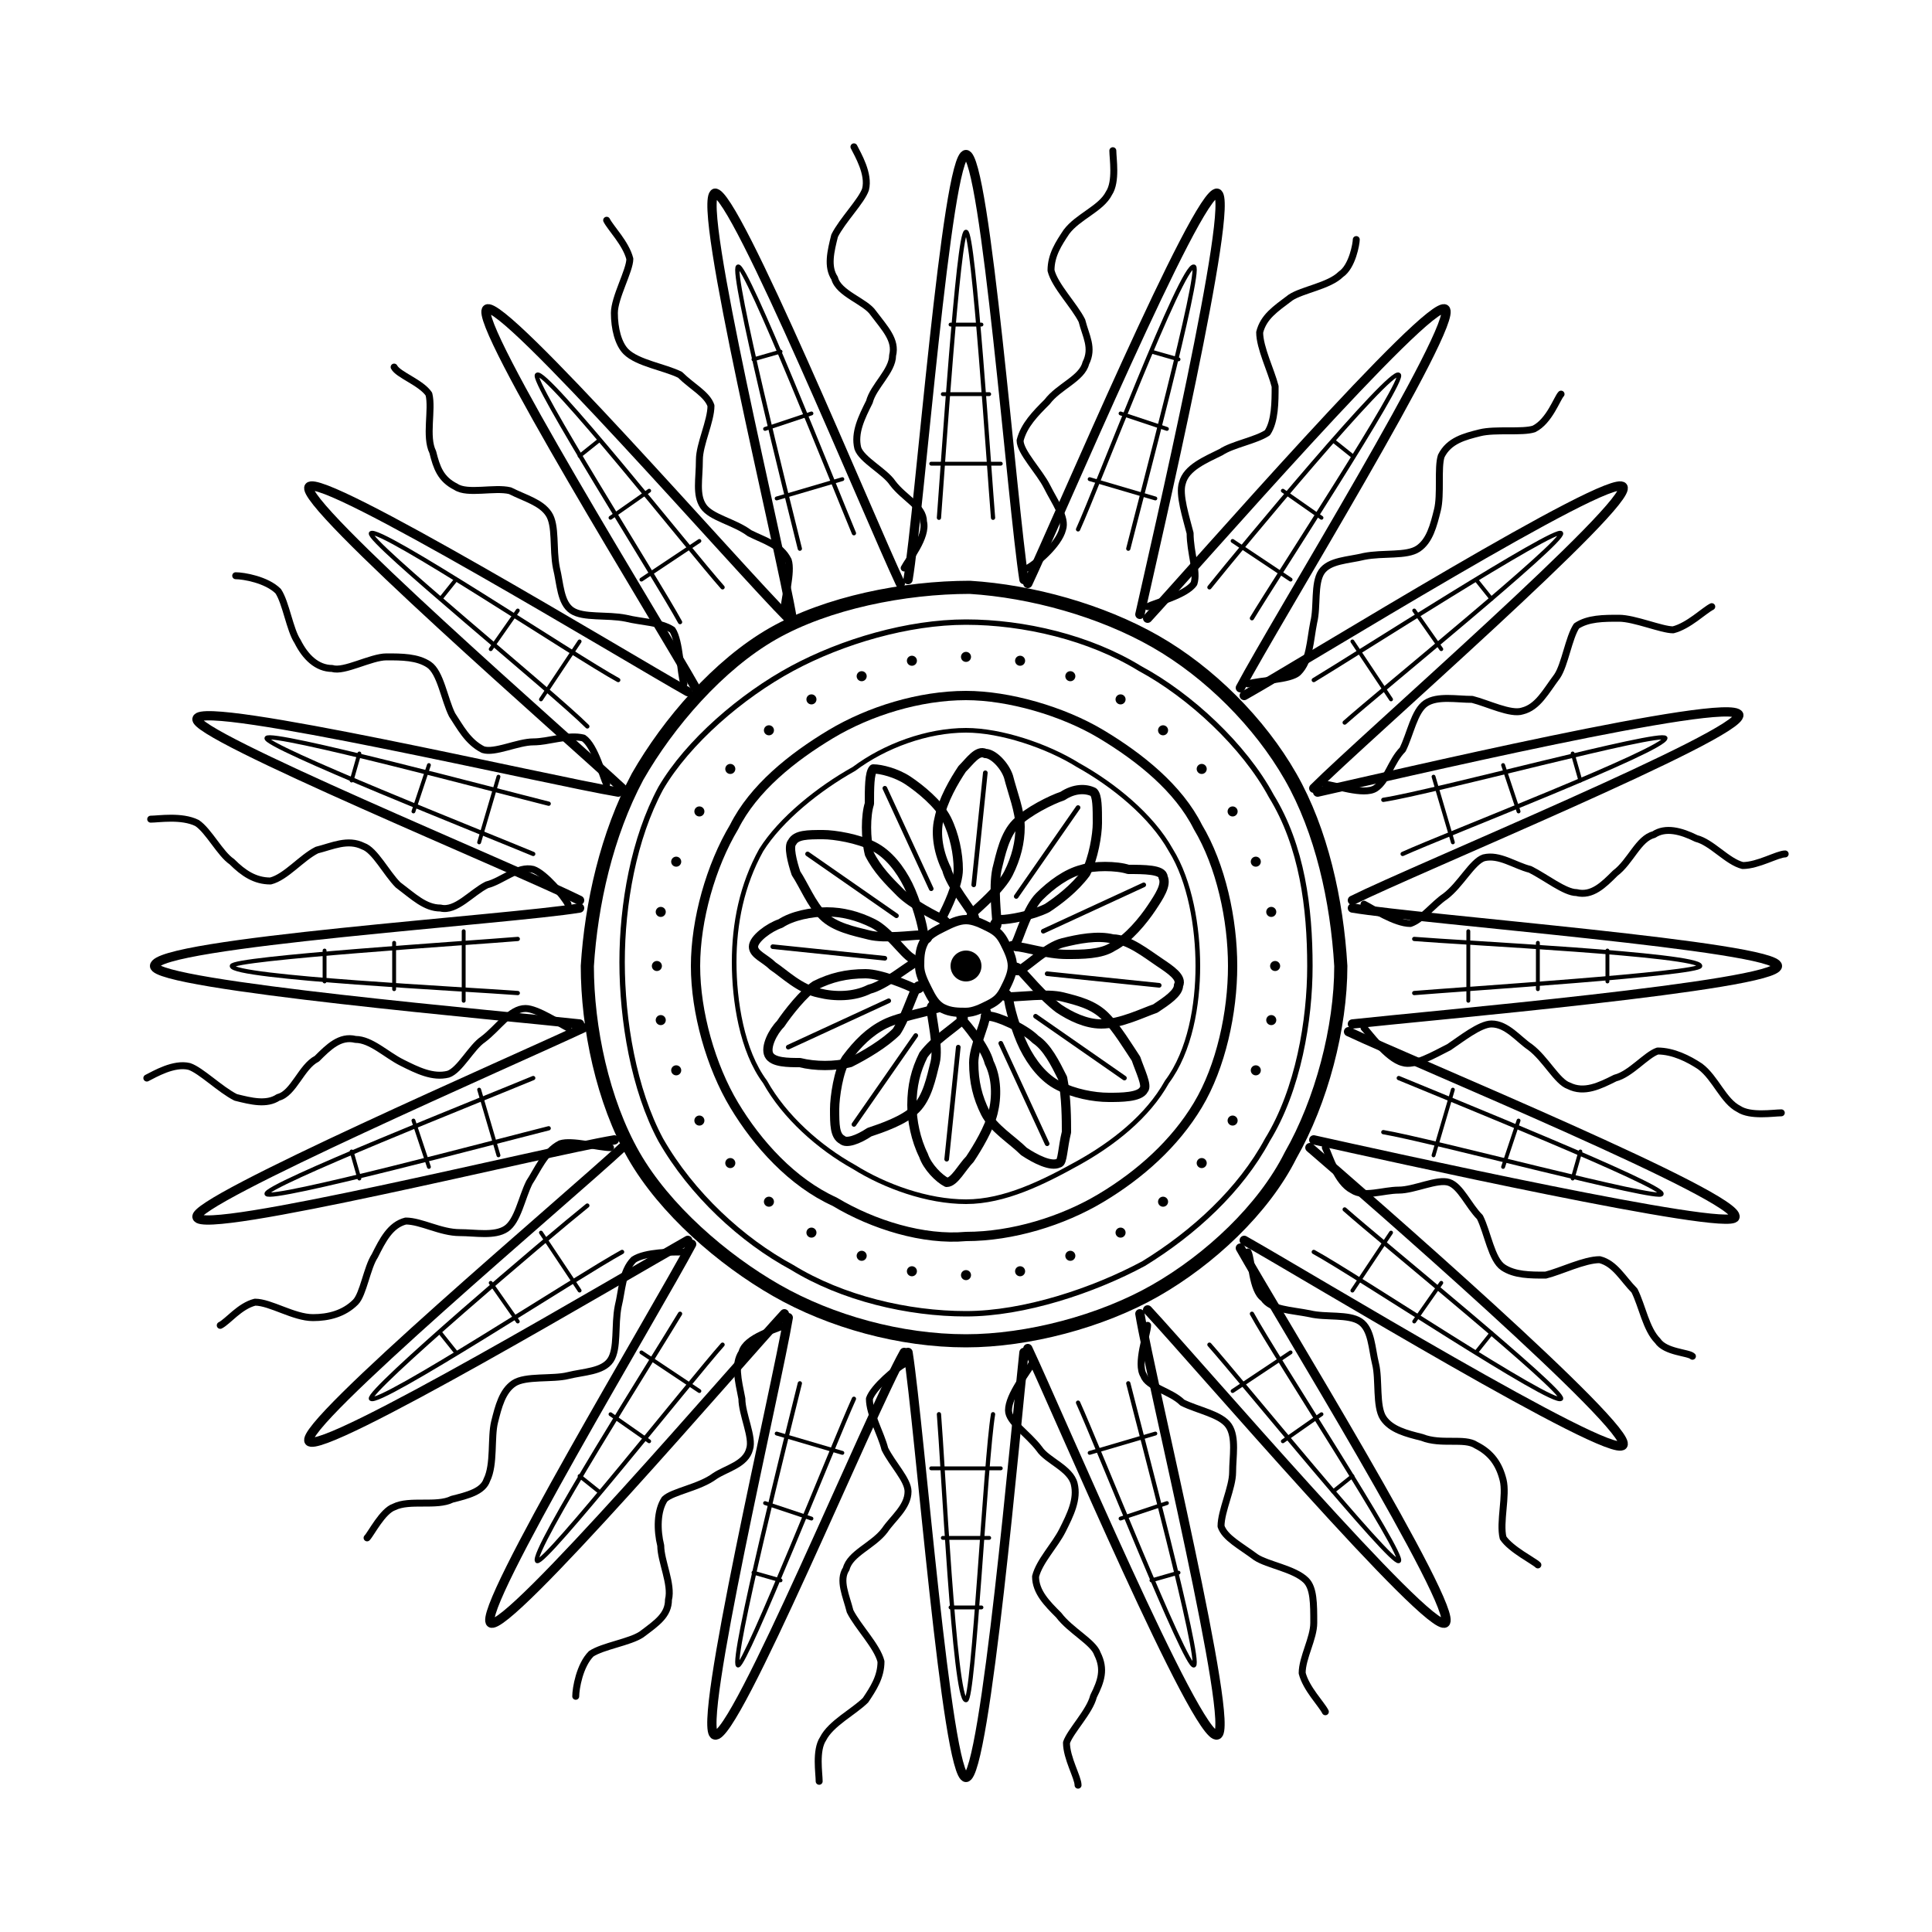
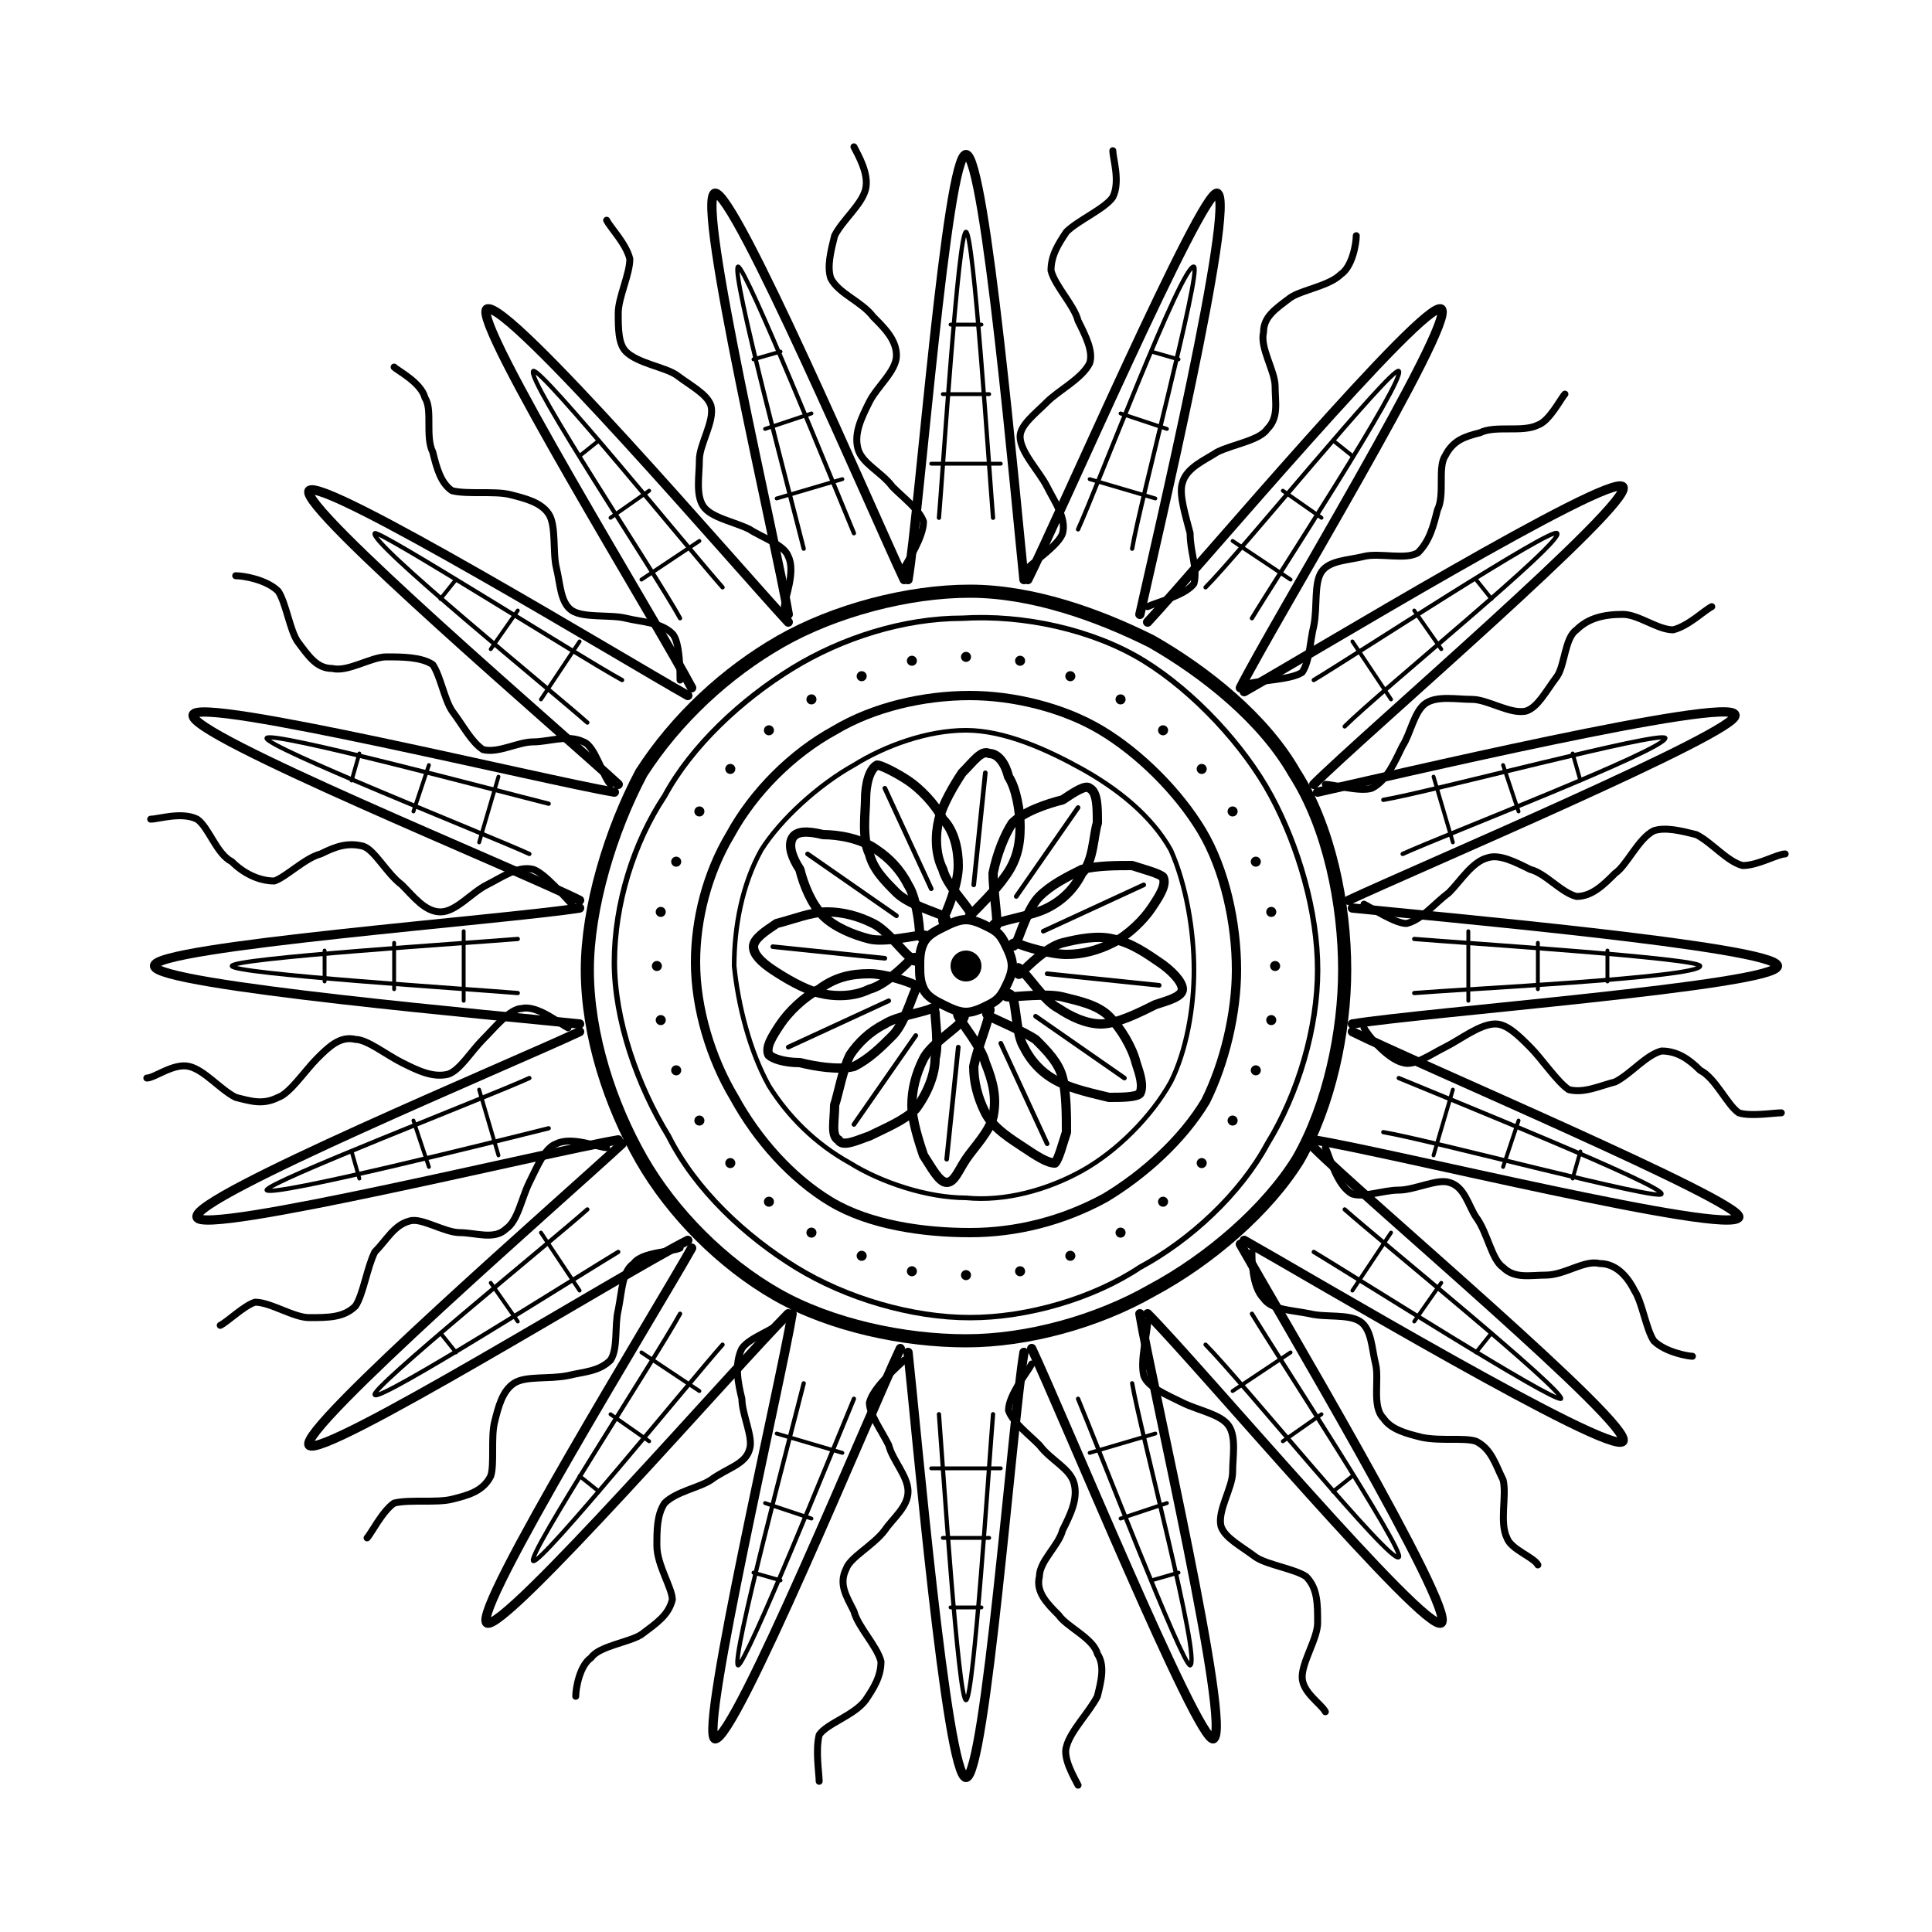
<svg xmlns="http://www.w3.org/2000/svg" viewBox="0 0 500 500" fill="none" stroke="currentColor" stroke-linecap="round" stroke-linejoin="round" aria-hidden="true" focusable="false">
-   <path d="M350 235C368 238 460 245 460 250C460 255 368 263 350 265" stroke-width="2.4" />
-   <path d="M366 243C378 244 440 247 440 250C440 252 378 256 366 257" stroke-width="1.1" />
+   <path d="M350 235C369 237 460 245 460 250C460 255 368 262 350 265" stroke-width="2.4" />
+   <path d="M366 243C378 244 440 248 440 250C440 253 378 256 366 257" stroke-width="1.1" />
  <line x1="380" y1="241" x2="380" y2="259" stroke-width="1" />
  <line x1="398" y1="244" x2="398" y2="256" stroke-width="1" />
  <line x1="416" y1="246" x2="416" y2="254" stroke-width="1" />
-   <path d="M353 266C354 267 359 274 363 275C366 276 371 273 375 271C378 269 383 265 386 265C390 265 393 269 396 271C400 274 403 280 406 281C410 283 414 281 418 279C422 278 426 273 429 272C433 272 437 274 440 276C444 279 446 285 450 287C453 289 459 288 461 288" stroke-width="1.8" />
-   <path d="M349 267C366 275 451 310 449 315C448 319 358 299 340 295" stroke-width="2.4" />
+   <path d="M353 266C354 268 359 274 363 275C366 276 370 273 374 271C378 269 383 265 387 265C390 265 393 268 396 271C399 274 403 280 406 282C410 283 414 281 418 280C422 278 426 273 430 272C434 272 437 274 440 277C444 279 447 286 450 288C453 289 459 288 461 288" stroke-width="1.8" />
+   <path d="M350 267C366 275 451 311 450 315C448 320 359 298 340 295" stroke-width="2.4" />
  <path d="M362 279C374 284 431 307 430 309C430 311 370 295 358 293" stroke-width="1.1" />
  <line x1="376" y1="282" x2="371" y2="299" stroke-width="1" />
  <line x1="393" y1="290" x2="389" y2="302" stroke-width="1" />
  <line x1="409" y1="298" x2="407" y2="305" stroke-width="1" />
-   <path d="M343 297C344 299 346 306 350 308C353 310 358 308 362 308C366 308 372 305 375 306C378 307 380 312 383 315C385 319 386 326 389 328C392 330 396 330 400 330C404 329 410 326 414 326C418 327 420 331 423 334C425 338 426 344 429 347C431 350 437 350 438 351" stroke-width="1.8" />
-   <path d="M339 297C353 309 423 370 420 374C417 378 338 330 322 321" stroke-width="2.4" />
-   <path d="M348 313C357 321 405 360 404 362C402 364 351 330 340 324" stroke-width="1.1" />
+   <path d="M343 297C344 299 346 307 350 309C353 310 358 308 362 308C366 308 372 305 375 306C379 307 380 312 382 315C385 319 386 326 389 328C392 331 396 330 400 330C405 330 410 326 414 327C418 327 421 330 423 334C425 337 426 344 428 347C431 350 437 351 438 351" stroke-width="1.8" />
+   <path d="M340 297C353 310 423 369 420 373C417 377 338 330 322 321" stroke-width="2.4" />
+   <path d="M348 313C357 321 405 360 404 362C402 363 350 330 340 324" stroke-width="1.1" />
  <line x1="360" y1="319" x2="350" y2="334" stroke-width="1" />
  <line x1="373" y1="332" x2="366" y2="342" stroke-width="1" />
  <line x1="386" y1="345" x2="382" y2="350" stroke-width="1" />
-   <path d="M323 324C324 326 324 334 327 336C329 339 334 339 339 340C343 341 349 340 352 342C355 344 355 349 356 353C357 357 356 364 358 367C360 370 364 371 368 372C373 374 379 372 382 374C386 376 388 379 389 383C390 387 388 394 389 398C391 401 397 404 398 405" stroke-width="1.8" />
-   <path d="M321 323C330 339 378 417 374 420C370 423 310 353 297 339" stroke-width="2.4" />
-   <path d="M324 340C330 351 364 403 362 404C360 405 321 357 313 348" stroke-width="1.1" />
+   <path d="M324 324C324 326 324 333 327 336C329 339 334 339 339 340C343 341 349 340 352 342C355 344 355 349 356 353C357 357 355 364 358 367C360 370 364 371 368 372C373 373 379 372 382 373C386 375 387 379 389 383C390 387 388 394 390 398C391 401 397 403 398 405" stroke-width="1.8" />
+   <path d="M321 322C330 338 377 417 373 420C369 423 310 353 297 340" stroke-width="2.4" />
+   <path d="M324 340C330 350 364 402 362 403C360 405 321 357 312 348" stroke-width="1.1" />
  <line x1="334" y1="350" x2="319" y2="360" stroke-width="1" />
  <line x1="342" y1="366" x2="332" y2="373" stroke-width="1" />
  <line x1="350" y1="382" x2="345" y2="386" stroke-width="1" />
-   <path d="M297 343C297 345 294 353 296 356C297 359 303 360 306 363C310 365 316 366 318 369C320 372 319 377 319 381C319 385 316 391 316 395C317 398 321 400 325 403C328 405 335 406 338 409C340 411 340 415 340 420C340 424 337 429 337 433C338 437 342 441 343 443" stroke-width="1.8" />
-   <path d="M295 340C298 358 320 448 315 449C310 451 274 366 266 349" stroke-width="2.4" />
-   <path d="M292 358C295 370 311 430 309 431C307 432 284 374 279 363" stroke-width="1.1" />
+   <path d="M297 342C297 345 295 352 296 356C297 359 302 361 306 363C310 365 316 366 318 369C320 372 319 377 319 381C319 385 315 391 316 395C317 398 321 400 325 403C328 405 335 406 338 408C341 411 341 415 341 420C341 424 337 430 337 434C337 438 342 441 343 443" stroke-width="1.8" />
+   <path d="M295 340C298 358 319 448 314 450C310 451 275 366 267 349" stroke-width="2.4" />
+   <path d="M293 358C295 370 311 430 308 431C306 431 284 374 279 362" stroke-width="1.1" />
  <line x1="299" y1="371" x2="282" y2="376" stroke-width="1" />
  <line x1="302" y1="389" x2="290" y2="393" stroke-width="1" />
  <line x1="305" y1="407" x2="298" y2="409" stroke-width="1" />
-   <path d="M267 353C266 355 261 361 261 365C261 368 266 371 269 375C271 378 277 380 278 384C279 388 277 392 275 396C273 400 269 404 268 408C268 412 271 415 274 418C277 422 283 425 284 428C286 432 285 435 283 439C282 443 277 448 276 451C276 455 279 460 279 462" stroke-width="1.8" />
-   <path d="M265 350C263 368 255 460 250 460C245 460 238 369 235 350" stroke-width="2.4" />
-   <path d="M257 366C255 378 252 440 250 440C247 440 244 378 243 366" stroke-width="1.1" />
+   <path d="M267 353C266 355 261 361 261 365C262 368 266 371 269 374C272 378 277 380 278 384C279 388 277 392 275 396C274 400 269 404 269 408C268 412 271 415 274 418C276 421 283 424 284 428C286 431 285 435 284 439C282 443 277 448 276 452C275 455 278 460 279 462" stroke-width="1.8" />
+   <path d="M265 350C262 368 255 460 250 460C245 460 237 368 235 350" stroke-width="2.4" />
+   <path d="M257 366C256 378 252 440 250 440C248 440 244 379 243 366" stroke-width="1.1" />
  <line x1="259" y1="380" x2="241" y2="380" stroke-width="1" />
  <line x1="256" y1="398" x2="244" y2="398" stroke-width="1" />
  <line x1="254" y1="416" x2="246" y2="416" stroke-width="1" />
-   <path d="M234 353C232 354 226 359 225 362C225 366 228 371 229 375C231 379 235 383 235 386C235 390 231 393 229 396C226 400 220 402 219 406C217 409 219 413 220 417C222 421 227 426 228 430C228 434 226 437 224 440C221 443 215 446 213 450C211 453 212 459 212 461" stroke-width="1.8" />
-   <path d="M234 350C225 366 190 451 185 449C180 448 201 359 204 341" stroke-width="2.4" />
-   <path d="M221 362C216 373 193 431 191 431C189 430 204 370 207 358" stroke-width="1.1" />
+   <path d="M234 352C232 354 226 359 225 363C225 366 228 370 230 374C231 378 235 382 235 386C235 390 231 393 229 396C226 400 220 403 219 406C217 410 219 413 221 417C222 421 227 426 228 430C228 434 226 437 224 440C221 444 214 446 212 449C211 453 212 459 212 461" stroke-width="1.8" />
+   <path d="M233 349C225 366 190 451 185 450C181 448 202 358 205 340" stroke-width="2.4" />
+   <path d="M221 362C216 374 193 431 191 431C189 430 205 370 208 358" stroke-width="1.1" />
  <line x1="218" y1="376" x2="201" y2="371" stroke-width="1" />
  <line x1="210" y1="393" x2="198" y2="389" stroke-width="1" />
  <line x1="202" y1="409" x2="195" y2="407" stroke-width="1" />
-   <path d="M203 343C201 344 193 346 192 350C190 353 191 357 192 362C192 366 195 372 194 375C193 379 188 380 185 382C181 385 174 386 172 388C170 391 170 396 171 400C171 404 174 410 173 414C173 418 170 420 166 423C163 425 156 426 153 428C150 431 149 437 149 439" stroke-width="1.8" />
-   <path d="M203 340C191 353 131 423 127 420C123 417 170 339 179 322" stroke-width="2.4" />
-   <path d="M187 348C179 357 141 405 139 404C137 402 170 350 176 340" stroke-width="1.1" />
+   <path d="M202 342C201 344 194 346 192 349C190 353 191 358 192 362C192 366 195 372 194 375C193 379 188 380 184 383C181 385 175 386 172 389C170 392 170 396 170 400C170 405 174 411 174 414C173 418 170 420 166 423C163 425 155 426 153 429C150 431 149 437 149 439" stroke-width="1.8" />
+   <path d="M204 340C191 353 130 423 126 420C122 417 170 339 179 323" stroke-width="2.4" />
+   <path d="M187 348C179 357 140 405 138 404C136 403 170 351 176 340" stroke-width="1.1" />
  <line x1="181" y1="360" x2="166" y2="350" stroke-width="1" />
  <line x1="168" y1="373" x2="158" y2="366" stroke-width="1" />
  <line x1="155" y1="386" x2="150" y2="382" stroke-width="1" />
-   <path d="M177 324C174 324 167 324 164 326C161 329 161 334 160 338C159 343 160 349 158 352C156 355 151 355 147 356C143 357 136 356 133 358C130 360 129 364 128 368C127 372 128 379 126 383C125 386 121 387 117 388C113 390 106 388 102 390C99 391 96 397 95 398" stroke-width="1.8" />
-   <path d="M178 321C162 330 83 377 80 373C77 369 147 310 161 297" stroke-width="2.4" />
-   <path d="M161 324C150 330 98 364 96 362C95 360 142 320 152 312" stroke-width="1.1" />
+   <path d="M176 323C174 324 166 324 164 327C161 329 161 334 160 339C159 343 160 349 158 352C155 355 151 355 147 356C142 357 136 356 133 358C130 360 129 364 128 368C127 372 128 379 127 382C125 386 121 387 117 388C113 389 106 388 102 389C99 391 96 397 95 398" stroke-width="1.8" />
+   <path d="M178 321C162 329 83 378 80 374C77 370 147 309 161 296" stroke-width="2.4" />
+   <path d="M160 324C150 330 98 363 97 361C95 360 143 321 152 313" stroke-width="1.1" />
  <line x1="150" y1="334" x2="140" y2="319" stroke-width="1" />
  <line x1="134" y1="342" x2="127" y2="332" stroke-width="1" />
  <line x1="118" y1="350" x2="114" y2="345" stroke-width="1" />
-   <path d="M158 297C155 297 148 295 145 296C141 298 139 303 137 306C135 310 134 316 131 318C128 320 123 319 119 319C114 319 109 316 105 316C101 317 99 321 97 325C95 328 94 335 92 337C89 340 85 341 81 341C76 341 70 337 66 337C62 338 59 342 57 343" stroke-width="1.8" />
-   <path d="M159 295C141 298 52 320 51 315C49 311 134 274 151 266" stroke-width="2.4" />
-   <path d="M142 292C130 295 70 311 69 309C68 307 126 284 138 279" stroke-width="1.1" />
+   <path d="M157 297C155 297 148 294 144 296C141 297 139 302 137 306C135 310 134 316 131 318C128 321 123 319 119 319C115 319 109 315 106 316C102 317 100 321 97 324C95 328 94 335 92 338C89 341 85 341 80 341C76 341 70 337 66 337C63 338 59 342 57 343" stroke-width="1.8" />
+   <path d="M160 295C142 298 52 320 51 315C49 310 133 275 150 267" stroke-width="2.4" />
+   <path d="M142 292C130 295 70 310 69 308C69 306 126 284 137 279" stroke-width="1.1" />
  <line x1="129" y1="299" x2="124" y2="282" stroke-width="1" />
  <line x1="111" y1="302" x2="107" y2="290" stroke-width="1" />
  <line x1="93" y1="305" x2="91" y2="298" stroke-width="1" />
-   <path d="M147 266C145 265 139 261 136 261C132 261 129 266 125 269C122 271 119 277 116 278C112 279 108 277 104 275C100 273 96 269 92 269C88 268 85 271 82 274C78 276 76 283 72 284C69 286 65 285 61 284C57 282 52 277 49 276C45 275 40 278 38 279" stroke-width="1.8" />
-   <path d="M150 265C132 263 40 255 40 250C40 244 132 238 150 235" stroke-width="2.4" />
-   <path d="M134 257C121 256 60 253 60 250C60 248 122 244 134 243" stroke-width="1.1" />
+   <path d="M147 266C145 265 139 260 135 261C132 261 128 266 125 269C122 272 119 277 116 278C112 279 108 277 104 275C100 273 95 269 92 269C88 268 85 271 82 274C79 277 75 283 72 284C68 286 65 285 61 284C57 282 53 277 49 276C45 275 40 279 38 279" stroke-width="1.8" />
+   <path d="M150 265C131 263 40 255 40 250C39 245 131 238 150 235" stroke-width="2.4" />
+   <path d="M134 257C122 256 60 252 60 250C60 248 122 244 134 243" stroke-width="1.1" />
  <line x1="120" y1="259" x2="120" y2="241" stroke-width="1" />
  <line x1="102" y1="256" x2="102" y2="244" stroke-width="1" />
  <line x1="84" y1="254" x2="84" y2="246" stroke-width="1" />
-   <path d="M147 234C146 232 141 226 138 225C134 224 130 228 126 229C122 231 118 236 114 235C110 235 107 232 103 229C100 226 97 220 94 219C90 217 86 219 82 220C78 222 74 227 70 228C66 228 63 226 60 223C57 221 54 215 51 213C47 211 41 212 39 212" stroke-width="1.8" />
-   <path d="M150 233C134 225 49 190 51 186C52 181 142 202 160 205" stroke-width="2.4" />
-   <path d="M138 221C126 216 68 193 69 191C70 189 130 205 142 208" stroke-width="1.1" />
+   <path d="M148 234C146 232 141 226 138 225C134 224 130 227 126 229C122 231 118 236 114 236C110 236 107 232 104 229C100 226 97 220 94 219C90 218 87 219 83 221C79 222 74 227 71 228C67 228 63 226 60 223C56 221 54 214 51 212C47 210 41 212 39 212" stroke-width="1.8" />
+   <path d="M150 233C134 225 48 190 50 185C51 180 141 202 159 205" stroke-width="2.4" />
+   <path d="M137 221C126 216 68 193 69 191C70 189 130 205 142 208" stroke-width="1.1" />
  <line x1="124" y1="218" x2="129" y2="201" stroke-width="1" />
  <line x1="107" y1="210" x2="111" y2="198" stroke-width="1" />
  <line x1="91" y1="202" x2="93" y2="195" stroke-width="1" />
-   <path d="M157 203C156 201 154 193 151 191C147 190 142 192 138 192C134 192 128 195 125 194C121 192 119 188 117 185C115 181 114 174 111 172C108 170 104 170 100 170C96 170 89 174 86 173C82 173 79 170 77 166C75 163 74 156 72 153C69 150 63 149 61 149" stroke-width="1.8" />
-   <path d="M161 204C147 191 77 130 80 126C83 122 162 170 178 179" stroke-width="2.4" />
-   <path d="M152 188C143 179 95 140 96 138C98 136 149 170 160 176" stroke-width="1.1" />
+   <path d="M158 203C156 201 154 193 151 192C147 190 142 192 138 192C134 192 129 195 125 194C122 192 120 188 117 184C115 181 114 175 112 172C109 170 104 170 100 170C96 170 90 174 86 173C82 173 80 170 77 166C75 163 74 156 72 153C69 150 63 149 61 149" stroke-width="1.8" />
+   <path d="M160 203C147 191 77 131 80 127C83 123 162 171 178 180" stroke-width="2.4" />
+   <path d="M152 187C143 179 95 140 97 138C98 137 150 170 161 176" stroke-width="1.1" />
  <line x1="140" y1="181" x2="150" y2="166" stroke-width="1" />
  <line x1="127" y1="168" x2="134" y2="158" stroke-width="1" />
  <line x1="114" y1="155" x2="118" y2="150" stroke-width="1" />
-   <path d="M177 177C176 174 176 166 174 163C171 161 166 161 162 160C157 159 151 160 148 158C145 156 145 151 144 147C143 142 144 136 142 133C140 130 136 129 132 127C128 126 121 128 118 126C114 124 113 121 112 117C110 113 112 106 111 102C109 99 103 97 102 95" stroke-width="1.8" />
-   <path d="M180 178C171 162 122 83 126 80C130 77 191 147 204 160" stroke-width="2.4" />
-   <path d="M176 161C170 150 137 98 139 97C141 95 179 143 187 152" stroke-width="1.1" />
+   <path d="M176 176C176 174 176 166 174 164C171 161 166 161 162 160C158 159 151 160 148 158C145 156 145 151 144 147C143 143 144 136 142 133C140 130 136 129 132 128C128 127 121 128 117 127C114 125 113 121 112 117C110 113 112 106 110 103C109 99 103 96 102 95" stroke-width="1.8" />
+   <path d="M179 178C170 161 122 83 126 80C131 77 191 147 204 161" stroke-width="2.4" />
+   <path d="M176 160C170 149 136 98 138 96C140 95 179 143 187 152" stroke-width="1.1" />
  <line x1="166" y1="150" x2="181" y2="140" stroke-width="1" />
  <line x1="158" y1="134" x2="168" y2="127" stroke-width="1" />
  <line x1="150" y1="118" x2="155" y2="114" stroke-width="1" />
-   <path d="M203 157C203 155 205 148 204 145C202 141 198 140 194 138C190 135 184 134 182 131C180 128 181 124 181 119C181 115 184 109 184 105C183 102 179 100 176 97C172 95 165 94 162 91C160 89 159 85 159 81C159 77 163 70 163 67C162 63 158 59 157 57" stroke-width="1.8" />
-   <path d="M205 160C202 142 180 52 185 50C190 49 225 134 233 151" stroke-width="2.4" />
-   <path d="M207 142C204 130 189 70 191 69C193 68 216 126 221 138" stroke-width="1.1" />
+   <path d="M203 157C203 155 206 148 204 144C203 141 197 139 194 137C190 135 184 134 182 131C180 128 181 123 181 119C181 115 185 109 184 105C183 102 179 100 175 97C172 95 165 94 162 91C160 89 160 85 160 81C160 77 163 71 163 67C162 63 158 59 157 57" stroke-width="1.8" />
+   <path d="M204 159C201 141 180 52 185 50C190 49 226 133 234 150" stroke-width="2.4" />
+   <path d="M208 142C205 130 189 70 191 69C193 69 216 126 221 138" stroke-width="1.1" />
  <line x1="201" y1="129" x2="218" y2="124" stroke-width="1" />
  <line x1="198" y1="111" x2="210" y2="107" stroke-width="1" />
  <line x1="195" y1="93" x2="202" y2="91" stroke-width="1" />
-   <path d="M234 147C235 145 240 139 239 135C239 131 234 129 231 125C229 122 223 119 222 116C221 112 223 108 225 104C226 100 231 96 231 92C232 88 229 85 226 81C224 78 217 76 216 72C214 69 215 65 216 61C218 57 223 52 224 49C225 45 222 40 221 38" stroke-width="1.8" />
-   <path d="M235 150C238 132 245 40 250 40C255 40 262 131 265 150" stroke-width="2.4" />
-   <path d="M243 134C244 121 248 60 250 60C252 60 256 122 257 134" stroke-width="1.1" />
+   <path d="M234 147C235 145 239 139 239 135C238 132 234 129 231 126C228 122 223 120 222 116C221 112 223 108 225 104C227 100 232 96 232 92C232 88 229 85 226 82C223 78 217 76 215 72C214 69 215 65 216 61C218 57 223 53 224 49C225 45 222 40 221 38" stroke-width="1.8" />
+   <path d="M235 150C238 132 245 40 250 40C255 40 263 131 265 150" stroke-width="2.4" />
+   <path d="M243 134C244 122 248 60 250 60C252 60 256 122 257 134" stroke-width="1.1" />
  <line x1="241" y1="120" x2="259" y2="120" stroke-width="1" />
  <line x1="244" y1="102" x2="256" y2="102" stroke-width="1" />
  <line x1="246" y1="84" x2="254" y2="84" stroke-width="1" />
-   <path d="M266 147C268 146 274 141 275 137C276 134 273 130 271 126C269 122 264 117 264 114C265 110 268 107 271 104C274 100 280 98 281 94C283 90 281 87 280 83C278 79 273 74 272 70C272 66 274 63 276 60C279 56 285 54 287 50C289 47 288 41 288 39" stroke-width="1.8" />
-   <path d="M266 151C274 134 310 49 315 50C320 51 299 141 295 159" stroke-width="2.4" />
-   <path d="M279 137C284 126 306 68 309 69C311 70 295 130 292 142" stroke-width="1.1" />
+   <path d="M266 147C268 145 274 141 275 138C276 134 273 130 271 126C269 122 264 117 264 113C264 110 268 107 271 104C274 101 280 98 282 94C283 91 281 87 279 83C278 79 273 74 272 70C272 66 274 63 276 60C279 57 286 54 288 51C290 47 288 41 288 39" stroke-width="1.8" />
+   <path d="M266 150C274 134 311 49 315 50C320 52 299 141 295 159" stroke-width="2.4" />
+   <path d="M279 137C284 126 306 68 309 69C311 70 295 130 293 142" stroke-width="1.1" />
  <line x1="282" y1="124" x2="299" y2="129" stroke-width="1" />
  <line x1="290" y1="107" x2="302" y2="111" stroke-width="1" />
  <line x1="298" y1="91" x2="305" y2="93" stroke-width="1" />
-   <path d="M297 157C299 156 307 154 309 151C310 148 308 143 308 138C307 134 305 128 306 125C307 121 312 119 316 117C319 115 325 114 328 112C330 109 330 104 330 100C329 96 326 90 326 86C327 82 330 80 334 77C337 75 344 74 347 71C350 69 351 63 351 62" stroke-width="1.8" />
-   <path d="M297 160C309 147 370 77 374 80C378 83 330 161 321 178" stroke-width="2.4" />
-   <path d="M313 152C321 142 360 95 362 97C364 98 330 150 324 160" stroke-width="1.1" />
+   <path d="M297 157C299 156 307 154 309 151C310 147 308 143 308 138C307 134 305 128 306 125C307 121 312 119 315 117C319 115 326 114 328 111C331 108 330 104 330 100C330 96 326 90 327 86C327 82 330 80 334 77C337 75 344 74 347 71C350 69 351 63 351 61" stroke-width="1.8" />
+   <path d="M297 161C310 147 369 77 373 80C377 83 329 162 321 178" stroke-width="2.4" />
+   <path d="M312 152C321 143 360 95 362 96C364 98 330 150 324 160" stroke-width="1.1" />
  <line x1="319" y1="140" x2="334" y2="150" stroke-width="1" />
  <line x1="332" y1="127" x2="342" y2="134" stroke-width="1" />
  <line x1="345" y1="114" x2="350" y2="118" stroke-width="1" />
-   <path d="M323 177C326 176 334 176 336 174C339 171 339 166 340 161C341 157 340 151 342 148C344 145 349 145 353 144C358 143 364 144 367 142C370 140 371 136 372 132C373 128 372 121 373 118C375 114 379 113 383 112C387 111 394 112 397 111C401 109 403 103 404 102" stroke-width="1.8" />
-   <path d="M322 180C338 171 417 122 420 126C423 130 353 191 340 204" stroke-width="2.4" />
-   <path d="M340 176C350 170 403 136 404 138C405 140 357 179 348 187" stroke-width="1.1" />
+   <path d="M323 177C326 176 334 176 337 174C339 171 339 166 340 162C341 157 340 151 342 148C344 145 349 145 353 144C357 143 364 145 367 143C370 140 371 136 372 132C374 128 372 121 374 118C376 114 379 113 383 112C387 110 394 112 398 110C401 109 404 103 405 102" stroke-width="1.8" />
+   <path d="M322 179C338 170 417 122 420 126C423 130 353 190 340 203" stroke-width="2.4" />
+   <path d="M340 176C350 170 402 136 403 138C405 140 357 179 348 188" stroke-width="1.1" />
  <line x1="350" y1="166" x2="360" y2="181" stroke-width="1" />
  <line x1="366" y1="158" x2="373" y2="168" stroke-width="1" />
  <line x1="382" y1="150" x2="386" y2="155" stroke-width="1" />
-   <path d="M343 203C345 203 353 206 356 204C359 202 360 197 363 194C365 190 366 184 369 182C372 180 377 181 381 181C385 182 391 185 394 184C398 183 400 179 403 175C405 172 406 165 408 162C411 160 415 160 419 160C423 160 430 163 433 163C437 162 441 158 443 157" stroke-width="1.8" />
-   <path d="M341 205C359 201 448 180 450 185C451 190 366 225 350 233" stroke-width="2.4" />
-   <path d="M358 207C371 205 430 189 431 191C431 194 374 216 363 221" stroke-width="1.1" />
+   <path d="M343 203C345 203 352 205 355 204C359 202 361 197 363 193C365 190 366 184 369 182C372 180 377 181 381 181C385 181 391 185 395 184C398 183 400 179 403 175C405 172 405 165 408 163C411 160 415 159 420 159C424 159 429 163 433 163C437 162 441 158 443 157" stroke-width="1.8" />
+   <path d="M341 205C359 201 448 180 449 185C451 189 366 225 349 233" stroke-width="2.4" />
+   <path d="M358 207C370 205 430 189 431 191C431 194 374 216 363 221" stroke-width="1.1" />
  <line x1="371" y1="201" x2="376" y2="218" stroke-width="1" />
  <line x1="389" y1="198" x2="393" y2="210" stroke-width="1" />
  <line x1="407" y1="195" x2="409" y2="202" stroke-width="1" />
-   <path d="M353 234C355 235 361 239 365 239C368 238 371 234 374 232C378 229 381 223 384 222C388 221 392 224 396 225C400 227 405 231 408 231C412 232 415 229 418 226C422 223 424 217 428 216C431 214 435 215 439 217C443 218 447 223 451 224C455 224 460 221 462 221" stroke-width="1.8" />
-   <path d="M347 250C347 266 342 285 334 299C327 313 313 326 299 334C285 342 266 347 250 347C233 347 215 342 201 334C187 326 172 313 164 299C156 285 152 266 152 250C153 234 157 216 165 201C173 187 186 172 200 164C214 156 234 152 251 152C267 153 285 158 299 166C313 174 326 187 334 201C342 215 346 233 347 250Z" stroke-width="3.4" />
-   <path d="M339 250C339 264 336 282 328 295C321 308 309 319 296 327C283 334 265 340 250 340C235 340 218 336 205 328C192 321 179 309 171 295C164 282 161 264 161 249C161 234 164 217 171 204C178 192 192 180 205 173C218 166 235 161 250 161C265 161 282 165 295 173C308 180 322 193 329 206C337 219 339 235 339 250Z" stroke-width="1.4" />
-   <path d="M319 250C319 262 316 276 310 286C304 296 295 304 285 310C275 316 262 320 250 320C239 321 226 317 216 311C205 306 196 296 190 286C184 276 180 262 180 250C180 238 184 224 190 214C195 204 205 196 215 190C225 184 238 180 250 180C261 180 275 184 285 190C295 196 305 204 310 214C316 224 319 238 319 250Z" stroke-width="2.4" />
-   <path d="M310 250C310 260 308 272 302 280C297 289 288 296 279 301C270 306 260 311 250 311C240 311 229 307 221 302C212 297 203 289 198 280C192 272 190 259 190 249C190 239 192 229 197 220C202 212 212 204 221 199C229 193 240 189 250 189C259 189 271 193 279 198C288 203 298 211 303 220C308 228 310 240 310 250Z" stroke-width="1.2" />
+   <path d="M353 234C355 235 361 239 364 239C368 238 371 234 375 231C378 228 381 223 385 222C388 221 392 223 396 225C400 226 404 231 408 232C412 232 415 229 418 226C421 224 424 217 428 215C431 214 435 215 439 216C443 218 447 223 451 224C455 224 460 221 462 221" stroke-width="1.8" />
+   <path d="M348 251C348 267 344 286 336 300C328 313 313 326 298 334C284 342 266 347 250 347C234 347 215 343 201 335C187 327 174 314 166 300C158 286 152 268 152 251C152 235 158 215 166 200C175 186 188 174 202 166C216 158 235 153 251 153C267 153 284 159 298 166C312 174 327 186 335 200C344 214 348 234 348 251Z" stroke-width="3.4" />
+   <path d="M341 251C341 266 336 283 328 296C321 309 308 321 295 328C283 336 266 341 251 341C236 341 219 336 206 328C193 320 180 308 173 294C165 281 159 264 159 249C159 234 164 218 172 206C179 193 192 181 205 173C218 165 234 160 249 160C265 159 283 163 296 171C309 179 322 193 329 206C336 219 341 236 341 251Z" stroke-width="1.4" />
+   <path d="M320 251C320 262 317 275 312 285C306 295 296 304 286 310C275 316 263 319 251 319C239 319 225 317 215 311C205 305 196 295 190 284C184 274 180 261 180 249C180 238 183 226 189 216C195 205 205 195 216 189C226 183 239 180 251 180C262 180 275 183 285 189C295 195 305 205 311 215C317 225 320 239 320 251Z" stroke-width="2.4" />
+   <path d="M309 251C309 261 307 272 303 280C298 289 289 298 280 303C271 308 260 311 250 310C240 310 228 306 220 301C211 296 204 289 199 281C194 272 191 260 190 250C190 240 192 229 197 220C202 212 212 203 221 198C229 193 240 189 250 189C260 189 271 194 280 199C289 204 298 211 303 220C307 229 309 241 309 251Z" stroke-width="1.2" />
  <path d="M330 250h0M329 264h0M325 277h0M319 290h0M311 301h0M301 311h0M290 319h0M277 325h0M264 329h0M250 330h0M236 329h0M223 325h0M210 319h0M199 311h0M189 301h0M181 290h0M175 277h0M171 264h0M170 250h0M171 236h0M175 223h0M181 210h0M189 199h0M199 189h0M210 181h0M223 175h0M236 171h0M250 170h0M264 171h0M277 175h0M290 181h0M301 189h0M311 199h0M319 210h0M325 223h0M329 236h0" stroke-width="2.6" />
-   <path d="M264 251C266 250 271 245 275 244C279 243 284 242 288 243C292 243 297 247 300 249C303 251 306 253 305 255C305 257 302 259 299 261C296 262 290 265 285 265C281 265 277 263 274 261C270 258 265 252 264 251C262 249 262 252 264 251Z" stroke-width="2.4" />
+   <path d="M264 252C266 250 271 245 275 244C279 243 284 242 288 243C293 244 297 247 300 249C303 251 306 254 306 256C306 258 302 259 299 260C295 262 289 265 285 265C281 265 277 263 274 261C270 259 266 252 264 251C263 249 263 253 264 252Z" stroke-width="2.4" />
  <line x1="271" y1="252" x2="300" y2="255" stroke-width="1.2" />
-   <path d="M261 258C264 258 271 257 275 258C279 259 283 260 286 263C289 266 292 271 294 274C295 277 297 281 296 282C295 284 290 284 287 284C283 284 278 283 274 281C270 279 267 275 265 271C263 267 261 260 261 258C260 256 259 258 261 258Z" stroke-width="2.4" />
+   <path d="M261 258C263 258 271 257 275 258C279 259 284 260 287 263C290 266 293 271 294 275C295 278 296 281 295 283C294 284 290 284 287 284C283 283 278 282 274 280C270 278 267 275 265 271C263 268 263 260 262 258C261 256 259 258 261 258Z" stroke-width="2.4" />
  <line x1="268" y1="263" x2="291" y2="279" stroke-width="1.2" />
-   <path d="M256 263C258 263 265 266 268 269C271 271 273 275 275 279C276 284 276 290 276 293C275 297 275 301 274 301C272 302 268 300 265 298C262 295 257 292 255 288C253 284 252 280 252 275C252 271 255 265 255 263C256 261 254 262 256 263Z" stroke-width="2.4" />
+   <path d="M256 263C258 264 265 267 268 269C271 272 274 275 275 279C276 283 276 289 276 293C275 296 274 300 273 301C271 301 268 299 265 297C262 295 257 292 255 288C253 284 252 280 252 276C253 271 256 264 256 262C257 260 254 262 256 263Z" stroke-width="2.4" />
  <line x1="259" y1="270" x2="271" y2="296" stroke-width="1.2" />
-   <path d="M249 264C250 265 255 271 256 275C258 279 258 284 257 288C256 292 253 297 251 300C249 302 247 306 245 306C243 305 240 302 239 299C237 295 236 290 236 286C236 281 237 277 239 273C242 269 247 266 249 264C250 263 248 262 249 264Z" stroke-width="2.4" />
+   <path d="M248 263C249 265 254 271 255 275C257 280 258 284 257 289C256 293 252 297 250 300C248 303 247 306 245 306C243 306 241 302 239 299C238 296 236 290 236 286C236 282 237 278 239 274C241 270 248 266 249 264C251 262 247 261 248 263Z" stroke-width="2.4" />
  <line x1="248" y1="271" x2="245" y2="300" stroke-width="1.2" />
-   <path d="M241 261C241 263 243 271 242 275C241 279 240 284 237 287C234 290 228 292 225 293C222 295 219 296 218 295C216 294 216 291 216 287C216 284 217 277 219 274C222 270 225 267 229 265C233 263 240 262 242 261C244 261 241 259 241 261Z" stroke-width="2.4" />
+   <path d="M242 262C242 264 243 270 242 274C242 278 240 283 237 287C234 290 229 292 225 294C222 295 218 297 217 295C215 294 216 290 216 286C217 283 218 277 220 273C222 270 225 267 229 265C232 263 239 262 241 261C243 261 241 260 242 262Z" stroke-width="2.4" />
  <line x1="237" y1="268" x2="221" y2="291" stroke-width="1.2" />
-   <path d="M237 256C236 258 234 264 232 267C229 270 224 273 220 275C216 276 211 276 207 275C204 275 200 275 199 273C198 271 200 267 202 265C204 262 208 257 211 255C215 253 219 252 224 252C228 252 235 255 237 256C239 256 238 254 237 256Z" stroke-width="2.4" />
+   <path d="M237 256C236 258 234 265 231 268C228 271 225 274 221 276C217 277 211 276 207 275C203 275 200 274 199 273C198 271 200 268 202 265C204 262 208 258 212 256C216 253 220 252 225 252C229 252 235 254 237 255C239 256 238 254 237 256Z" stroke-width="2.4" />
  <line x1="230" y1="259" x2="204" y2="271" stroke-width="1.2" />
-   <path d="M237 249C235 250 229 255 225 256C221 258 216 258 212 257C207 256 203 252 200 250C198 248 195 247 195 245C195 243 199 240 202 239C205 237 210 236 214 236C218 236 222 237 226 239C230 241 234 247 236 248C238 250 238 248 237 249Z" stroke-width="2.4" />
+   <path d="M236 248C234 250 229 255 225 256C221 258 216 258 212 257C208 256 203 253 200 251C197 249 195 247 195 245C195 243 198 241 201 239C205 238 210 236 214 236C218 236 222 237 226 239C230 241 234 247 236 248C237 250 238 247 236 248Z" stroke-width="2.4" />
  <line x1="229" y1="248" x2="200" y2="245" stroke-width="1.2" />
-   <path d="M238 242C236 242 229 243 225 242C221 241 216 240 213 237C210 234 208 229 206 226C205 223 204 219 205 218C206 216 209 216 213 216C216 216 222 217 226 219C230 221 233 225 235 229C237 233 239 240 239 242C240 244 241 242 238 242Z" stroke-width="2.4" />
+   <path d="M239 242C237 242 229 244 225 243C221 242 216 240 213 237C210 234 208 229 207 225C205 222 204 219 205 217C206 215 209 215 213 216C217 216 223 217 227 220C230 222 233 225 235 229C237 232 238 239 238 242C239 244 241 242 239 242Z" stroke-width="2.4" />
  <line x1="232" y1="237" x2="209" y2="221" stroke-width="1.2" />
-   <path d="M244 238C242 237 236 234 233 231C230 228 227 225 225 221C224 217 224 211 225 208C225 204 225 200 226 199C228 199 232 200 235 202C238 204 243 208 245 212C247 216 248 221 248 225C248 229 245 235 244 237C244 240 246 239 244 238Z" stroke-width="2.4" />
+   <path d="M244 237C242 236 235 234 232 231C229 228 226 225 225 221C223 217 224 210 224 207C224 203 225 199 227 198C228 198 232 200 235 202C238 204 242 208 244 212C247 215 248 220 248 224C248 229 245 236 244 238C244 240 246 238 244 237Z" stroke-width="2.4" />
  <line x1="241" y1="230" x2="229" y2="204" stroke-width="1.2" />
-   <path d="M252 237C251 235 246 229 245 225C243 221 242 216 243 212C244 207 247 202 249 199C251 197 253 194 255 195C257 195 260 198 261 201C262 205 264 210 264 214C264 218 263 222 261 226C259 230 253 235 252 236C250 238 253 239 252 237Z" stroke-width="2.4" />
+   <path d="M251 236C250 234 245 229 244 225C242 221 242 216 243 212C244 208 247 203 249 200C252 197 254 194 256 195C258 195 260 197 261 201C263 204 264 210 264 214C264 219 263 223 260 227C258 230 253 235 251 237C250 238 252 238 251 236Z" stroke-width="2.4" />
  <line x1="252" y1="229" x2="255" y2="200" stroke-width="1.2" />
-   <path d="M258 239C258 237 257 230 258 225C259 221 260 216 263 213C266 210 272 207 275 206C278 204 281 204 283 205C284 206 284 209 284 213C284 216 283 222 281 226C278 230 274 233 271 235C267 237 261 238 259 238C256 239 258 241 258 239Z" stroke-width="2.4" />
+   <path d="M258 239C258 236 257 230 257 226C258 221 260 216 262 213C265 210 271 208 275 207C278 205 281 203 282 204C284 205 284 209 284 213C283 216 283 223 280 226C278 230 275 233 271 235C267 237 260 238 258 239C256 239 258 241 258 239Z" stroke-width="2.4" />
  <line x1="263" y1="232" x2="279" y2="209" stroke-width="1.2" />
-   <path d="M263 244C264 242 266 235 269 232C272 229 276 226 280 225C283 224 289 224 292 225C296 225 301 225 301 227C302 229 300 232 298 235C296 238 292 243 288 245C285 247 280 247 276 247C271 247 265 245 263 245C261 244 262 246 263 244Z" stroke-width="2.4" />
+   <path d="M263 244C264 242 266 235 269 232C272 229 276 227 280 225C284 224 289 224 293 224C296 225 300 226 301 227C302 229 300 232 298 235C296 238 292 242 288 244C284 246 280 247 276 247C272 247 265 245 263 244C261 244 262 246 263 244Z" stroke-width="2.4" />
  <line x1="270" y1="241" x2="296" y2="229" stroke-width="1.2" />
-   <path d="M262 250C262 252 261 254 260 256C259 258 258 259 256 260C254 261 252 262 250 262C248 262 246 262 244 261C242 260 241 258 240 256C239 254 238 252 238 250C238 248 238 246 239 244C240 242 242 241 244 240C246 239 248 238 250 238C252 238 254 239 256 240C258 241 259 242 260 244C261 246 262 248 262 250Z" stroke-width="2.4" />
+   <path d="M262 250C262 252 261 254 260 256C259 258 258 259 256 260C254 261 252 262 250 262C248 262 246 261 244 260C242 259 240 258 239 256C238 254 238 252 238 250C238 248 238 246 239 244C240 242 242 241 244 240C246 239 248 238 250 238C252 238 254 239 256 240C258 241 259 242 260 244C261 246 262 248 262 250Z" stroke-width="2.4" />
  <path d="M250 250h0" stroke-width="8" />
</svg>
